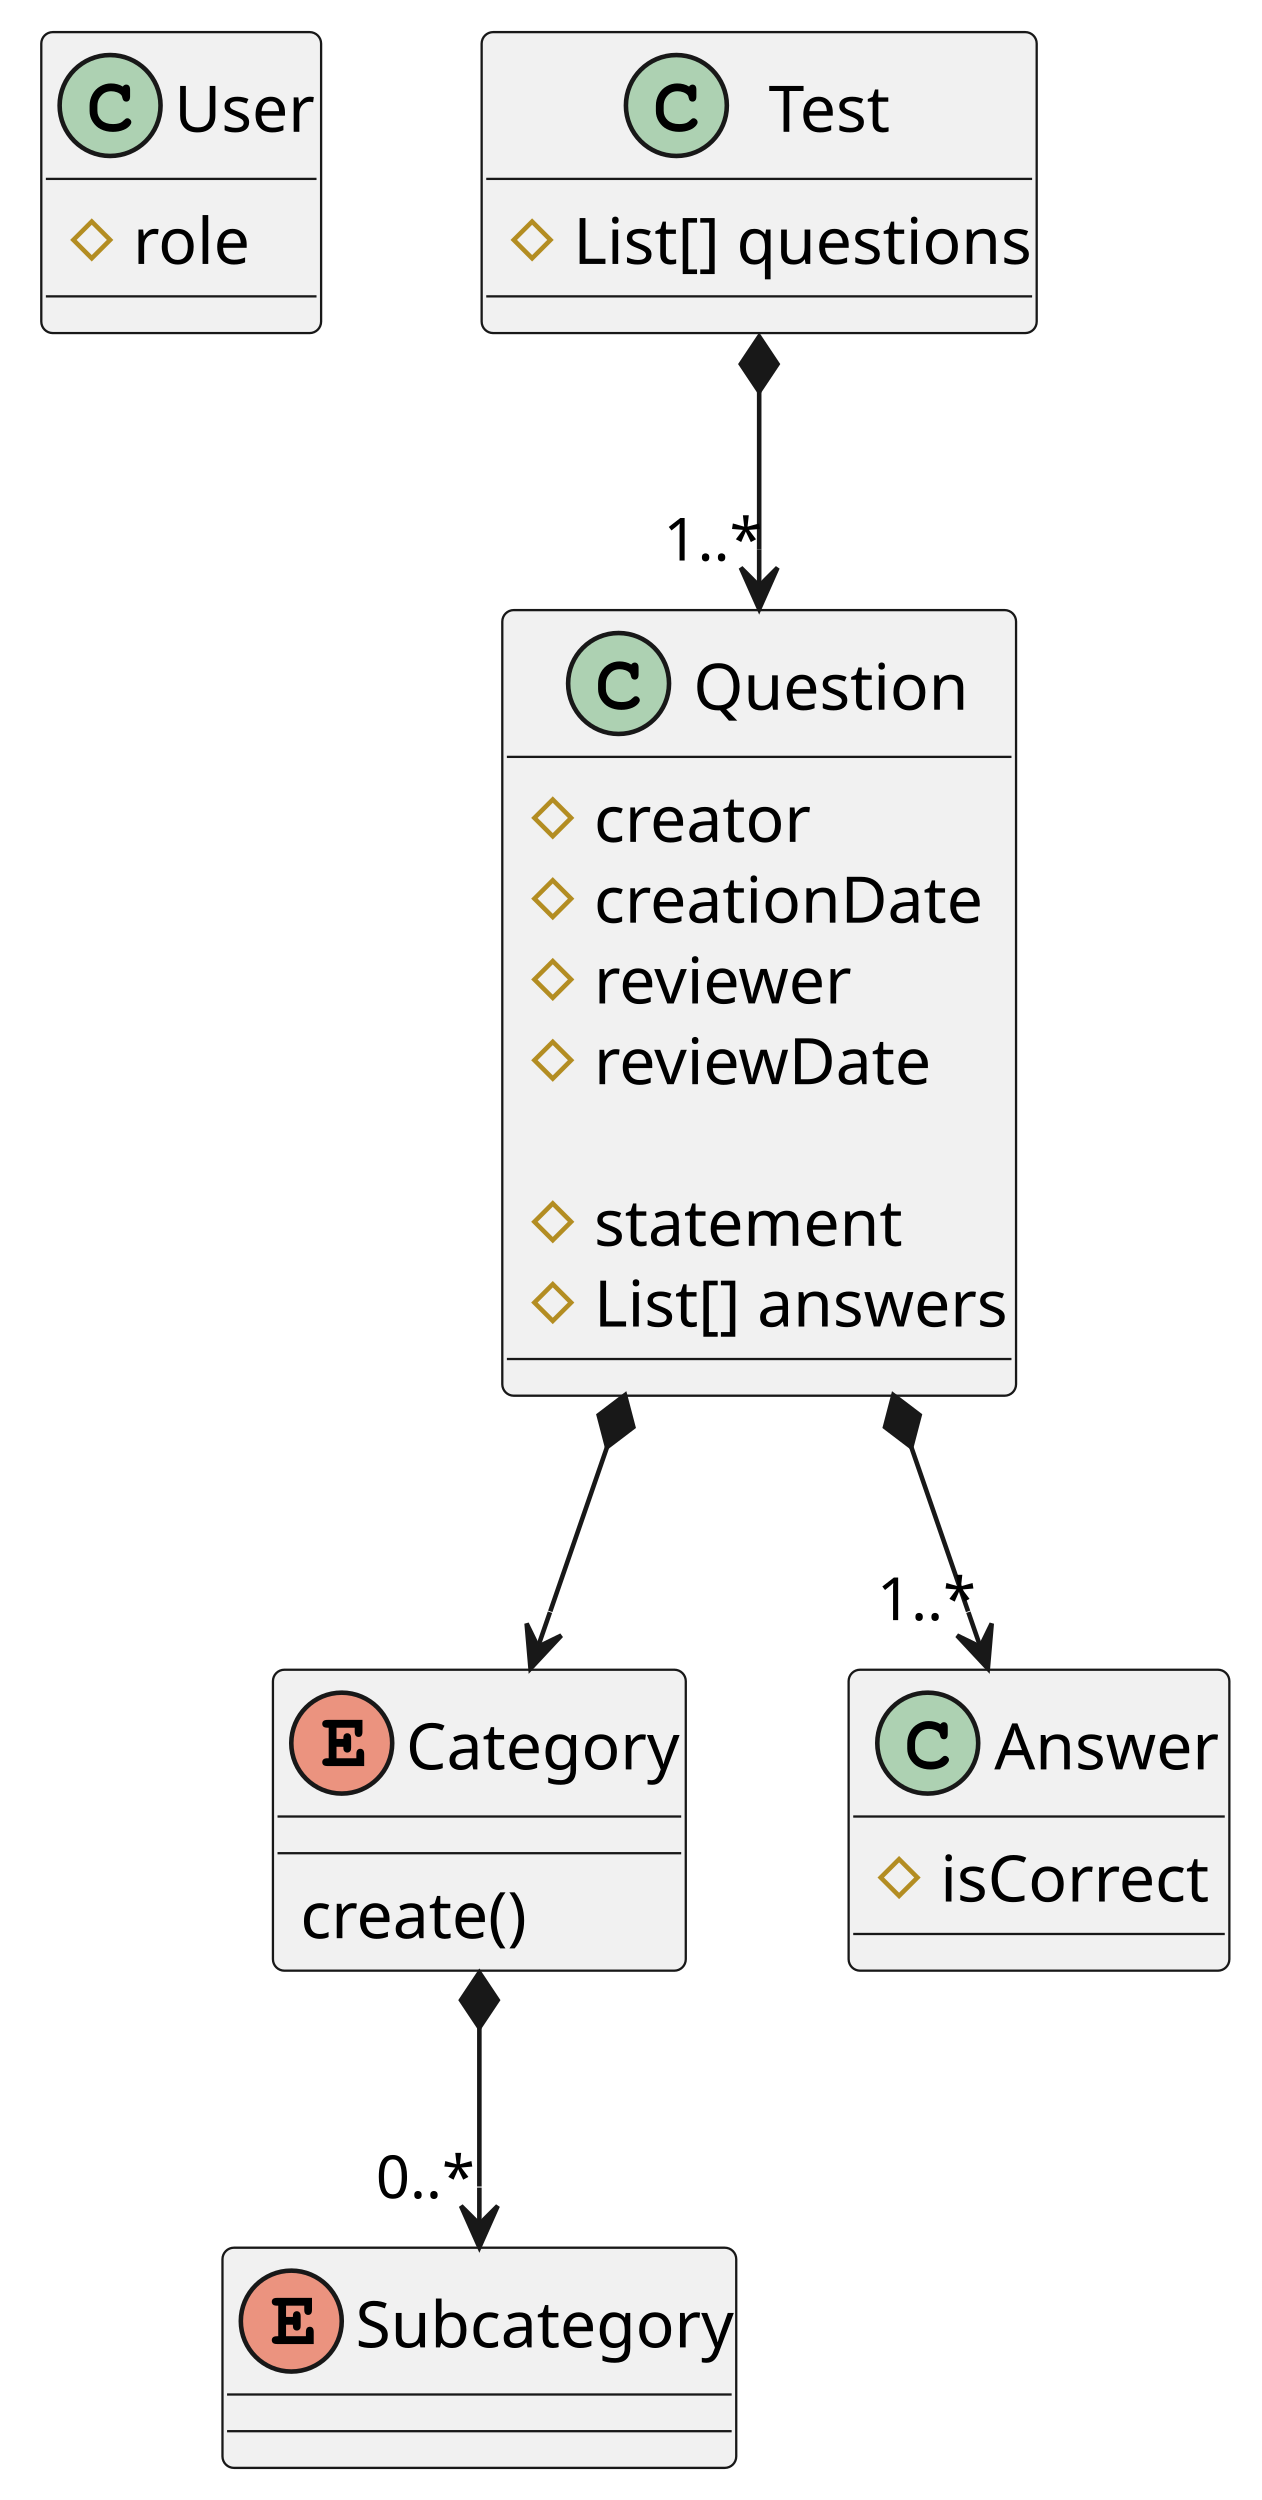
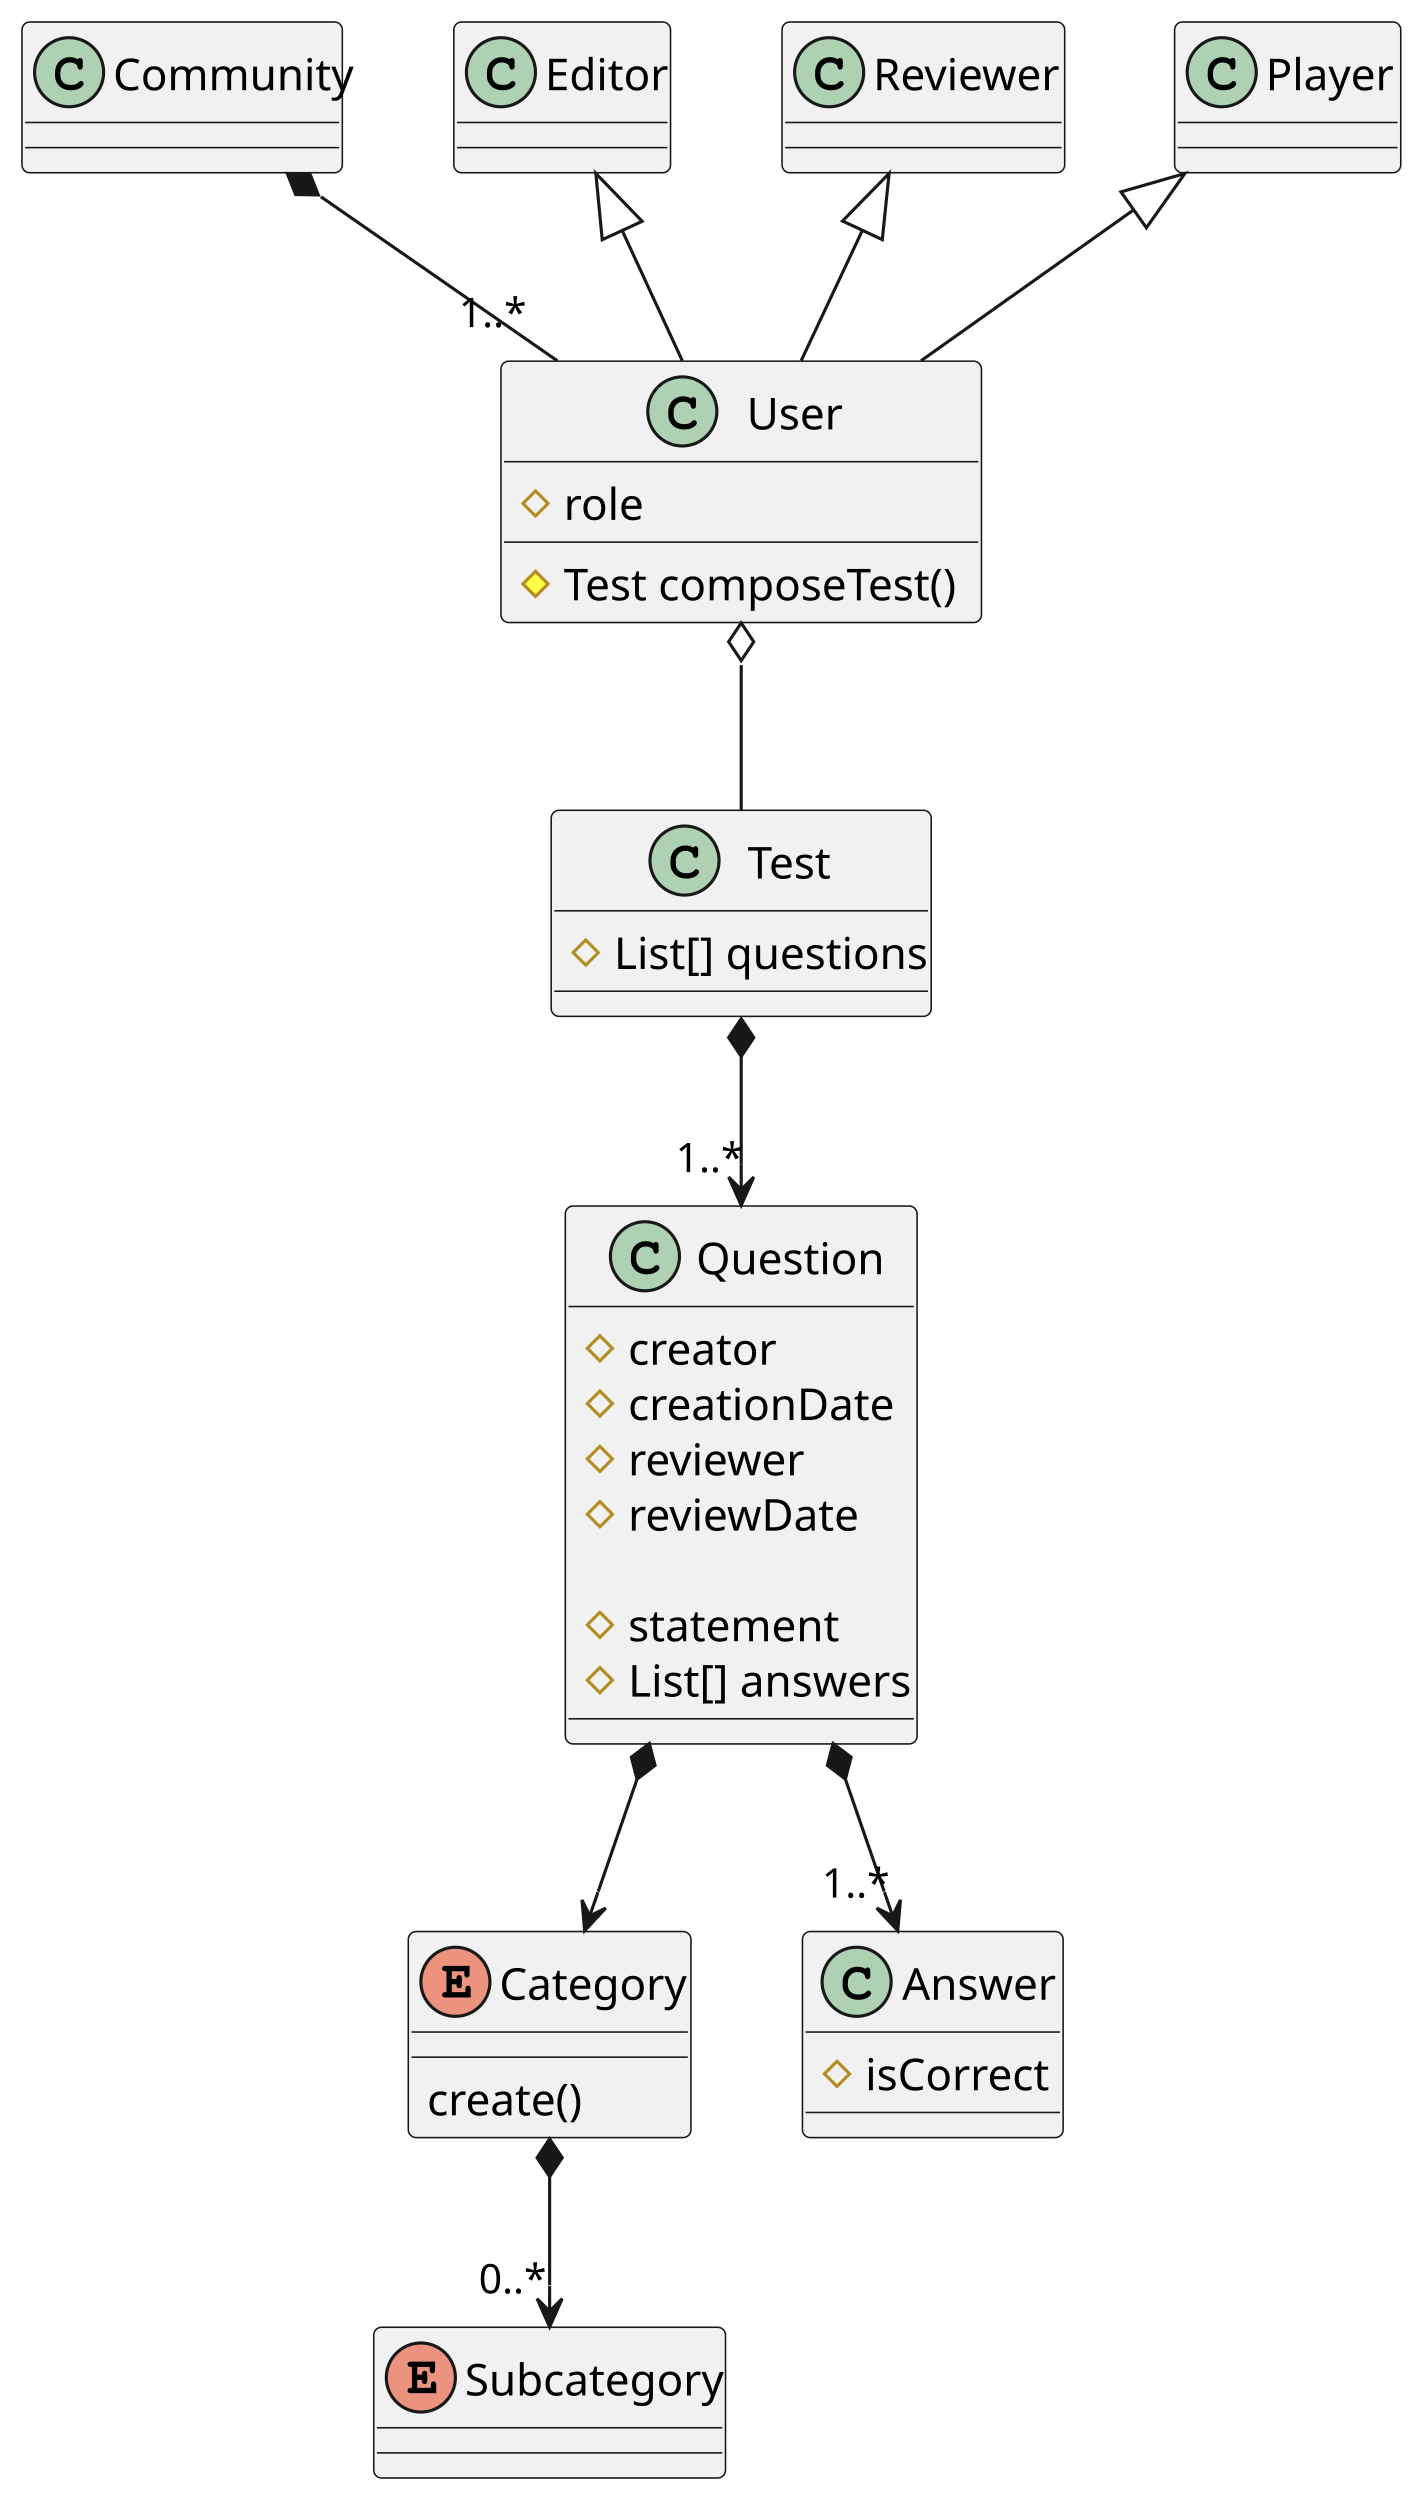
- <svg xmlns="http://www.w3.org/2000/svg" contentStyleType="text/css" height="545px" preserveAspectRatio="none" style="width:275px;height:545px;background:#FFFFFF;" version="1.1" viewBox="0 0 275 545" width="275px" zoomAndPan="magnify">
+ <svg xmlns="http://www.w3.org/2000/svg" contentStyleType="text/css" height="796px" preserveAspectRatio="none" style="width:453px;height:796px;background:#FFFFFF;" version="1.1" viewBox="0 0 453 796" width="453px" zoomAndPan="magnify">
  <defs />
  <g>
+     <g id="elem_Community">
+       <rect codeLine="2" fill="#F1F1F1" height="48" id="Community" rx="2.5" ry="2.5" style="stroke:#181818;stroke-width:0.5;" width="102" x="7" y="7" />
+       <ellipse cx="22" cy="23" fill="#ADD1B2" rx="11" ry="11" style="stroke:#181818;stroke-width:1.0;" />
+       <path d="M24.766,18.875 Q24.922,18.656 25.109,18.547 Q25.297,18.438 25.516,18.438 Q25.891,18.438 26.125,18.703 Q26.359,18.953 26.359,19.562 L26.359,21.016 Q26.359,21.625 26.125,21.891 Q25.891,22.156 25.516,22.156 Q25.172,22.156 24.969,21.953 Q24.766,21.766 24.656,21.25 Q24.609,20.891 24.422,20.703 Q24.094,20.328 23.484,20.109 Q22.875,19.891 22.25,19.891 Q21.484,19.891 20.844,20.219 Q20.219,20.547 19.719,21.297 Q19.234,22.047 19.234,23.078 L19.234,24.172 Q19.234,25.406 20.125,26.234 Q21.016,27.047 22.609,27.047 Q23.547,27.047 24.203,26.797 Q24.594,26.641 25.016,26.203 Q25.281,25.938 25.422,25.859 Q25.578,25.781 25.781,25.781 Q26.109,25.781 26.359,26.047 Q26.625,26.297 26.625,26.641 Q26.625,26.984 26.281,27.391 Q25.781,27.969 24.984,28.297 Q23.906,28.75 22.609,28.75 Q21.094,28.75 19.891,28.125 Q18.906,27.625 18.219,26.562 Q17.531,25.484 17.531,24.203 L17.531,23.047 Q17.531,21.719 18.141,20.578 Q18.766,19.422 19.859,18.812 Q20.953,18.188 22.188,18.188 Q22.922,18.188 23.562,18.359 Q24.219,18.516 24.766,18.875 Z " fill="#000000" />
+       <text fill="#000000" font-family="sans-serif" font-size="14" lengthAdjust="spacing" textLength="70" x="36" y="28.729">Community</text>
+       <line style="stroke:#181818;stroke-width:0.5;" x1="8" x2="108" y1="39" y2="39" />
+       <line style="stroke:#181818;stroke-width:0.5;" x1="8" x2="108" y1="47" y2="47" />
+     </g>
    <g id="elem_User">
-       <rect codeLine="2" fill="#F1F1F1" height="65.609" id="User" rx="2.5" ry="2.5" style="stroke:#181818;stroke-width:0.5;" width="61" x="9" y="7" />
-       <ellipse cx="24" cy="23" fill="#ADD1B2" rx="11" ry="11" style="stroke:#181818;stroke-width:1.0;" />
-       <path d="M26.766,18.875 Q26.922,18.656 27.109,18.547 Q27.297,18.438 27.516,18.438 Q27.891,18.438 28.125,18.703 Q28.359,18.953 28.359,19.562 L28.359,21.016 Q28.359,21.625 28.125,21.891 Q27.891,22.156 27.516,22.156 Q27.172,22.156 26.969,21.953 Q26.766,21.766 26.656,21.25 Q26.609,20.891 26.422,20.703 Q26.094,20.328 25.484,20.109 Q24.875,19.891 24.25,19.891 Q23.484,19.891 22.844,20.219 Q22.219,20.547 21.719,21.297 Q21.234,22.047 21.234,23.078 L21.234,24.172 Q21.234,25.406 22.125,26.234 Q23.016,27.047 24.609,27.047 Q25.547,27.047 26.203,26.797 Q26.594,26.641 27.016,26.203 Q27.281,25.938 27.422,25.859 Q27.578,25.781 27.781,25.781 Q28.109,25.781 28.359,26.047 Q28.625,26.297 28.625,26.641 Q28.625,26.984 28.281,27.391 Q27.781,27.969 26.984,28.297 Q25.906,28.75 24.609,28.75 Q23.094,28.75 21.891,28.125 Q20.906,27.625 20.219,26.562 Q19.531,25.484 19.531,24.203 L19.531,23.047 Q19.531,21.719 20.141,20.578 Q20.766,19.422 21.859,18.812 Q22.953,18.188 24.188,18.188 Q24.922,18.188 25.562,18.359 Q26.219,18.516 26.766,18.875 Z " fill="#000000" />
-       <text fill="#000000" font-family="sans-serif" font-size="14" lengthAdjust="spacing" textLength="29" x="38" y="28.729">User</text>
-       <line style="stroke:#181818;stroke-width:0.5;" x1="10" x2="69" y1="39" y2="39" />
-       <polygon fill="none" points="20,48.305,24,52.305,20,56.305,16,52.305" style="stroke:#B38D22;stroke-width:1.0;" />
-       <text fill="#000000" font-family="sans-serif" font-size="14" lengthAdjust="spacing" textLength="24" x="29" y="57.533">role</text>
-       <line style="stroke:#181818;stroke-width:0.5;" x1="10" x2="69" y1="64.609" y2="64.609" />
+       <rect codeLine="4" fill="#F1F1F1" height="83.219" id="User" rx="2.5" ry="2.5" style="stroke:#181818;stroke-width:0.5;" width="153" x="159.5" y="115" />
+       <ellipse cx="217.25" cy="131" fill="#ADD1B2" rx="11" ry="11" style="stroke:#181818;stroke-width:1.0;" />
+       <path d="M220.016,126.875 Q220.172,126.656 220.359,126.547 Q220.547,126.438 220.766,126.438 Q221.141,126.438 221.375,126.703 Q221.609,126.953 221.609,127.562 L221.609,129.016 Q221.609,129.625 221.375,129.891 Q221.141,130.156 220.766,130.156 Q220.422,130.156 220.219,129.953 Q220.016,129.766 219.906,129.25 Q219.859,128.891 219.672,128.703 Q219.344,128.328 218.734,128.109 Q218.125,127.891 217.5,127.891 Q216.734,127.891 216.094,128.219 Q215.469,128.547 214.969,129.297 Q214.484,130.047 214.484,131.078 L214.484,132.172 Q214.484,133.406 215.375,134.234 Q216.266,135.047 217.859,135.047 Q218.797,135.047 219.453,134.797 Q219.844,134.641 220.266,134.203 Q220.531,133.938 220.672,133.859 Q220.828,133.781 221.031,133.781 Q221.359,133.781 221.609,134.047 Q221.875,134.297 221.875,134.641 Q221.875,134.984 221.531,135.391 Q221.031,135.969 220.234,136.297 Q219.156,136.75 217.859,136.75 Q216.344,136.75 215.141,136.125 Q214.156,135.625 213.469,134.562 Q212.781,133.484 212.781,132.203 L212.781,131.047 Q212.781,129.719 213.391,128.578 Q214.016,127.422 215.109,126.812 Q216.203,126.188 217.438,126.188 Q218.172,126.188 218.812,126.359 Q219.469,126.516 220.016,126.875 Z " fill="#000000" />
+       <text fill="#000000" font-family="sans-serif" font-size="14" lengthAdjust="spacing" textLength="29" x="237.75" y="136.728">User</text>
+       <line style="stroke:#181818;stroke-width:0.5;" x1="160.5" x2="311.5" y1="147" y2="147" />
+       <polygon fill="none" points="170.5,156.305,174.5,160.305,170.5,164.305,166.5,160.305" style="stroke:#B38D22;stroke-width:1.0;" />
+       <text fill="#000000" font-family="sans-serif" font-size="14" lengthAdjust="spacing" textLength="24" x="179.5" y="165.533">role</text>
+       <line style="stroke:#181818;stroke-width:0.5;" x1="160.5" x2="311.5" y1="172.609" y2="172.609" />
+       <polygon fill="#FFFF44" points="170.5,181.914,174.5,185.914,170.5,189.914,166.5,185.914" style="stroke:#B38D22;stroke-width:1.0;" />
+       <text fill="#000000" font-family="sans-serif" font-size="14" lengthAdjust="spacing" textLength="127" x="179.5" y="191.143">Test composeTest()</text>
+     </g>
+     <g id="elem_Editor">
+       <rect codeLine="9" fill="#F1F1F1" height="48" id="Editor" rx="2.5" ry="2.5" style="stroke:#181818;stroke-width:0.5;" width="69" x="144.5" y="7" />
+       <ellipse cx="159.5" cy="23" fill="#ADD1B2" rx="11" ry="11" style="stroke:#181818;stroke-width:1.0;" />
+       <path d="M162.266,18.875 Q162.422,18.656 162.609,18.547 Q162.797,18.438 163.016,18.438 Q163.391,18.438 163.625,18.703 Q163.859,18.953 163.859,19.562 L163.859,21.016 Q163.859,21.625 163.625,21.891 Q163.391,22.156 163.016,22.156 Q162.672,22.156 162.469,21.953 Q162.266,21.766 162.156,21.25 Q162.109,20.891 161.922,20.703 Q161.594,20.328 160.984,20.109 Q160.375,19.891 159.75,19.891 Q158.984,19.891 158.344,20.219 Q157.719,20.547 157.219,21.297 Q156.734,22.047 156.734,23.078 L156.734,24.172 Q156.734,25.406 157.625,26.234 Q158.516,27.047 160.109,27.047 Q161.047,27.047 161.703,26.797 Q162.094,26.641 162.516,26.203 Q162.781,25.938 162.922,25.859 Q163.078,25.781 163.281,25.781 Q163.609,25.781 163.859,26.047 Q164.125,26.297 164.125,26.641 Q164.125,26.984 163.781,27.391 Q163.281,27.969 162.484,28.297 Q161.406,28.75 160.109,28.75 Q158.594,28.75 157.391,28.125 Q156.406,27.625 155.719,26.562 Q155.031,25.484 155.031,24.203 L155.031,23.047 Q155.031,21.719 155.641,20.578 Q156.266,19.422 157.359,18.812 Q158.453,18.188 159.688,18.188 Q160.422,18.188 161.062,18.359 Q161.719,18.516 162.266,18.875 Z " fill="#000000" />
+       <text fill="#000000" font-family="sans-serif" font-size="14" lengthAdjust="spacing" textLength="37" x="173.5" y="28.729">Editor</text>
+       <line style="stroke:#181818;stroke-width:0.5;" x1="145.5" x2="212.5" y1="39" y2="39" />
+       <line style="stroke:#181818;stroke-width:0.5;" x1="145.5" x2="212.5" y1="47" y2="47" />
+     </g>
+     <g id="elem_Reviewer">
+       <rect codeLine="13" fill="#F1F1F1" height="48" id="Reviewer" rx="2.5" ry="2.5" style="stroke:#181818;stroke-width:0.5;" width="90" x="249" y="7" />
+       <ellipse cx="264" cy="23" fill="#ADD1B2" rx="11" ry="11" style="stroke:#181818;stroke-width:1.0;" />
+       <path d="M266.766,18.875 Q266.922,18.656 267.109,18.547 Q267.297,18.438 267.516,18.438 Q267.891,18.438 268.125,18.703 Q268.359,18.953 268.359,19.562 L268.359,21.016 Q268.359,21.625 268.125,21.891 Q267.891,22.156 267.516,22.156 Q267.172,22.156 266.969,21.953 Q266.766,21.766 266.656,21.25 Q266.609,20.891 266.422,20.703 Q266.094,20.328 265.484,20.109 Q264.875,19.891 264.25,19.891 Q263.484,19.891 262.844,20.219 Q262.219,20.547 261.719,21.297 Q261.234,22.047 261.234,23.078 L261.234,24.172 Q261.234,25.406 262.125,26.234 Q263.016,27.047 264.609,27.047 Q265.547,27.047 266.203,26.797 Q266.594,26.641 267.016,26.203 Q267.281,25.938 267.422,25.859 Q267.578,25.781 267.781,25.781 Q268.109,25.781 268.359,26.047 Q268.625,26.297 268.625,26.641 Q268.625,26.984 268.281,27.391 Q267.781,27.969 266.984,28.297 Q265.906,28.75 264.609,28.75 Q263.094,28.75 261.891,28.125 Q260.906,27.625 260.219,26.562 Q259.531,25.484 259.531,24.203 L259.531,23.047 Q259.531,21.719 260.141,20.578 Q260.766,19.422 261.859,18.812 Q262.953,18.188 264.188,18.188 Q264.922,18.188 265.562,18.359 Q266.219,18.516 266.766,18.875 Z " fill="#000000" />
+       <text fill="#000000" font-family="sans-serif" font-size="14" lengthAdjust="spacing" textLength="58" x="278" y="28.729">Reviewer</text>
+       <line style="stroke:#181818;stroke-width:0.5;" x1="250" x2="338" y1="39" y2="39" />
+       <line style="stroke:#181818;stroke-width:0.5;" x1="250" x2="338" y1="47" y2="47" />
+     </g>
+     <g id="elem_Player">
+       <rect codeLine="17" fill="#F1F1F1" height="48" id="Player" rx="2.5" ry="2.5" style="stroke:#181818;stroke-width:0.5;" width="72" x="374" y="7" />
+       <ellipse cx="389" cy="23" fill="#ADD1B2" rx="11" ry="11" style="stroke:#181818;stroke-width:1.0;" />
+       <path d="M391.766,18.875 Q391.922,18.656 392.109,18.547 Q392.297,18.438 392.516,18.438 Q392.891,18.438 393.125,18.703 Q393.359,18.953 393.359,19.562 L393.359,21.016 Q393.359,21.625 393.125,21.891 Q392.891,22.156 392.516,22.156 Q392.172,22.156 391.969,21.953 Q391.766,21.766 391.656,21.25 Q391.609,20.891 391.422,20.703 Q391.094,20.328 390.484,20.109 Q389.875,19.891 389.25,19.891 Q388.484,19.891 387.844,20.219 Q387.219,20.547 386.719,21.297 Q386.234,22.047 386.234,23.078 L386.234,24.172 Q386.234,25.406 387.125,26.234 Q388.016,27.047 389.609,27.047 Q390.547,27.047 391.203,26.797 Q391.594,26.641 392.016,26.203 Q392.281,25.938 392.422,25.859 Q392.578,25.781 392.781,25.781 Q393.109,25.781 393.359,26.047 Q393.625,26.297 393.625,26.641 Q393.625,26.984 393.281,27.391 Q392.781,27.969 391.984,28.297 Q390.906,28.75 389.609,28.75 Q388.094,28.75 386.891,28.125 Q385.906,27.625 385.219,26.562 Q384.531,25.484 384.531,24.203 L384.531,23.047 Q384.531,21.719 385.141,20.578 Q385.766,19.422 386.859,18.812 Q387.953,18.188 389.188,18.188 Q389.922,18.188 390.562,18.359 Q391.219,18.516 391.766,18.875 Z " fill="#000000" />
+       <text fill="#000000" font-family="sans-serif" font-size="14" lengthAdjust="spacing" textLength="40" x="403" y="28.729">Player</text>
+       <line style="stroke:#181818;stroke-width:0.5;" x1="375" x2="445" y1="39" y2="39" />
+       <line style="stroke:#181818;stroke-width:0.5;" x1="375" x2="445" y1="47" y2="47" />
    </g>
    <g id="elem_Category">
-       <rect codeLine="7" fill="#F1F1F1" height="65.609" id="Category" rx="2.5" ry="2.5" style="stroke:#181818;stroke-width:0.5;" width="90" x="59.5" y="364" />
-       <ellipse cx="74.5" cy="380" fill="#EB937F" rx="11" ry="11" style="stroke:#181818;stroke-width:1.0;" />
-       <path d="M73.359,380.797 L73.359,383.297 L77.688,383.297 L77.688,382.375 Q77.688,381.766 77.922,381.5 Q78.172,381.234 78.547,381.234 Q78.922,381.234 79.156,381.5 Q79.391,381.766 79.391,382.375 L79.391,385 L71.391,385 Q70.766,385 70.5,384.766 Q70.25,384.531 70.25,384.141 Q70.25,383.766 70.516,383.531 Q70.781,383.297 71.391,383.297 L71.656,383.297 L71.656,376.641 L71.391,376.641 Q70.766,376.641 70.5,376.406 Q70.25,376.172 70.25,375.781 Q70.25,375.406 70.5,375.172 Q70.766,374.938 71.391,374.938 L79.016,374.938 L79.016,377.531 Q79.016,378.141 78.781,378.406 Q78.562,378.656 78.172,378.656 Q77.797,378.656 77.562,378.406 Q77.328,378.141 77.328,377.531 L77.328,376.641 L73.359,376.641 L73.359,379.094 L74.844,379.094 Q74.844,378.438 74.969,378.25 Q75.234,377.844 75.703,377.844 Q76.078,377.844 76.312,378.109 Q76.547,378.359 76.547,378.969 L76.547,380.938 Q76.547,381.484 76.422,381.672 Q76.156,382.062 75.703,382.062 Q75.234,382.062 74.969,381.656 Q74.844,381.469 74.844,380.797 L73.359,380.797 Z " fill="#000000" />
-       <text fill="#000000" font-family="sans-serif" font-size="14" lengthAdjust="spacing" textLength="58" x="88.5" y="385.728">Category</text>
-       <line style="stroke:#181818;stroke-width:0.5;" x1="60.5" x2="148.5" y1="396" y2="396" />
-       <line style="stroke:#181818;stroke-width:0.5;" x1="60.5" x2="148.5" y1="404" y2="404" />
-       <text fill="#000000" font-family="sans-serif" font-size="14" lengthAdjust="spacing" textLength="50" x="65.5" y="422.533">create()</text>
+       <rect codeLine="21" fill="#F1F1F1" height="65.609" id="Category" rx="2.5" ry="2.5" style="stroke:#181818;stroke-width:0.5;" width="90" x="130" y="615" />
+       <ellipse cx="145" cy="631" fill="#EB937F" rx="11" ry="11" style="stroke:#181818;stroke-width:1.0;" />
+       <path d="M143.859,631.797 L143.859,634.297 L148.188,634.297 L148.188,633.375 Q148.188,632.766 148.422,632.5 Q148.672,632.234 149.047,632.234 Q149.422,632.234 149.656,632.5 Q149.891,632.766 149.891,633.375 L149.891,636 L141.891,636 Q141.266,636 141,635.766 Q140.75,635.531 140.75,635.141 Q140.75,634.766 141.016,634.531 Q141.281,634.297 141.891,634.297 L142.156,634.297 L142.156,627.641 L141.891,627.641 Q141.266,627.641 141,627.406 Q140.75,627.172 140.75,626.781 Q140.75,626.406 141,626.172 Q141.266,625.938 141.891,625.938 L149.516,625.938 L149.516,628.531 Q149.516,629.141 149.281,629.406 Q149.062,629.656 148.672,629.656 Q148.297,629.656 148.062,629.406 Q147.828,629.141 147.828,628.531 L147.828,627.641 L143.859,627.641 L143.859,630.094 L145.344,630.094 Q145.344,629.438 145.469,629.25 Q145.734,628.844 146.203,628.844 Q146.578,628.844 146.812,629.109 Q147.047,629.359 147.047,629.969 L147.047,631.938 Q147.047,632.484 146.922,632.672 Q146.656,633.062 146.203,633.062 Q145.734,633.062 145.469,632.656 Q145.344,632.469 145.344,631.797 L143.859,631.797 Z " fill="#000000" />
+       <text fill="#000000" font-family="sans-serif" font-size="14" lengthAdjust="spacing" textLength="58" x="159" y="636.729">Category</text>
+       <line style="stroke:#181818;stroke-width:0.5;" x1="131" x2="219" y1="647" y2="647" />
+       <line style="stroke:#181818;stroke-width:0.5;" x1="131" x2="219" y1="655" y2="655" />
+       <text fill="#000000" font-family="sans-serif" font-size="14" lengthAdjust="spacing" textLength="50" x="136" y="673.533">create()</text>
    </g>
    <g id="elem_Subcategory">
-       <rect codeLine="11" fill="#F1F1F1" height="48" id="Subcategory" rx="2.5" ry="2.5" style="stroke:#181818;stroke-width:0.5;" width="112" x="48.5" y="490" />
-       <ellipse cx="63.5" cy="506" fill="#EB937F" rx="11" ry="11" style="stroke:#181818;stroke-width:1.0;" />
-       <path d="M62.359,506.797 L62.359,509.297 L66.688,509.297 L66.688,508.375 Q66.688,507.766 66.922,507.5 Q67.172,507.234 67.547,507.234 Q67.922,507.234 68.156,507.5 Q68.391,507.766 68.391,508.375 L68.391,511 L60.391,511 Q59.766,511 59.5,510.766 Q59.25,510.531 59.25,510.141 Q59.25,509.766 59.516,509.531 Q59.781,509.297 60.391,509.297 L60.656,509.297 L60.656,502.641 L60.391,502.641 Q59.766,502.641 59.5,502.406 Q59.25,502.172 59.25,501.781 Q59.25,501.406 59.5,501.172 Q59.766,500.938 60.391,500.938 L68.016,500.938 L68.016,503.531 Q68.016,504.141 67.781,504.406 Q67.562,504.656 67.172,504.656 Q66.797,504.656 66.562,504.406 Q66.328,504.141 66.328,503.531 L66.328,502.641 L62.359,502.641 L62.359,505.094 L63.844,505.094 Q63.844,504.438 63.969,504.25 Q64.234,503.844 64.703,503.844 Q65.078,503.844 65.312,504.109 Q65.547,504.359 65.547,504.969 L65.547,506.938 Q65.547,507.484 65.422,507.672 Q65.156,508.062 64.703,508.062 Q64.234,508.062 63.969,507.656 Q63.844,507.469 63.844,506.797 L62.359,506.797 Z " fill="#000000" />
-       <text fill="#000000" font-family="sans-serif" font-size="14" lengthAdjust="spacing" textLength="80" x="77.5" y="511.728">Subcategory</text>
-       <line style="stroke:#181818;stroke-width:0.5;" x1="49.5" x2="159.5" y1="522" y2="522" />
-       <line style="stroke:#181818;stroke-width:0.5;" x1="49.5" x2="159.5" y1="530" y2="530" />
+       <rect codeLine="25" fill="#F1F1F1" height="48" id="Subcategory" rx="2.5" ry="2.5" style="stroke:#181818;stroke-width:0.5;" width="112" x="119" y="741" />
+       <ellipse cx="134" cy="757" fill="#EB937F" rx="11" ry="11" style="stroke:#181818;stroke-width:1.0;" />
+       <path d="M132.859,757.797 L132.859,760.297 L137.188,760.297 L137.188,759.375 Q137.188,758.766 137.422,758.5 Q137.672,758.234 138.047,758.234 Q138.422,758.234 138.656,758.5 Q138.891,758.766 138.891,759.375 L138.891,762 L130.891,762 Q130.266,762 130,761.766 Q129.75,761.531 129.75,761.141 Q129.75,760.766 130.016,760.531 Q130.281,760.297 130.891,760.297 L131.156,760.297 L131.156,753.641 L130.891,753.641 Q130.266,753.641 130,753.406 Q129.75,753.172 129.75,752.781 Q129.75,752.406 130,752.172 Q130.266,751.938 130.891,751.938 L138.516,751.938 L138.516,754.531 Q138.516,755.141 138.281,755.406 Q138.062,755.656 137.672,755.656 Q137.297,755.656 137.062,755.406 Q136.828,755.141 136.828,754.531 L136.828,753.641 L132.859,753.641 L132.859,756.094 L134.344,756.094 Q134.344,755.438 134.469,755.25 Q134.734,754.844 135.203,754.844 Q135.578,754.844 135.812,755.109 Q136.047,755.359 136.047,755.969 L136.047,757.938 Q136.047,758.484 135.922,758.672 Q135.656,759.062 135.203,759.062 Q134.734,759.062 134.469,758.656 Q134.344,758.469 134.344,757.797 L132.859,757.797 Z " fill="#000000" />
+       <text fill="#000000" font-family="sans-serif" font-size="14" lengthAdjust="spacing" textLength="80" x="148" y="762.729">Subcategory</text>
+       <line style="stroke:#181818;stroke-width:0.5;" x1="120" x2="230" y1="773" y2="773" />
+       <line style="stroke:#181818;stroke-width:0.5;" x1="120" x2="230" y1="781" y2="781" />
    </g>
    <g id="elem_Test">
-       <rect codeLine="15" fill="#F1F1F1" height="65.609" id="Test" rx="2.5" ry="2.5" style="stroke:#181818;stroke-width:0.5;" width="121" x="105" y="7" />
-       <ellipse cx="147.45" cy="23" fill="#ADD1B2" rx="11" ry="11" style="stroke:#181818;stroke-width:1.0;" />
-       <path d="M150.216,18.875 Q150.372,18.656 150.559,18.547 Q150.747,18.438 150.966,18.438 Q151.341,18.438 151.575,18.703 Q151.809,18.953 151.809,19.562 L151.809,21.016 Q151.809,21.625 151.575,21.891 Q151.341,22.156 150.966,22.156 Q150.622,22.156 150.419,21.953 Q150.216,21.766 150.106,21.25 Q150.059,20.891 149.872,20.703 Q149.544,20.328 148.934,20.109 Q148.325,19.891 147.7,19.891 Q146.934,19.891 146.294,20.219 Q145.669,20.547 145.169,21.297 Q144.684,22.047 144.684,23.078 L144.684,24.172 Q144.684,25.406 145.575,26.234 Q146.466,27.047 148.059,27.047 Q148.997,27.047 149.653,26.797 Q150.044,26.641 150.466,26.203 Q150.731,25.938 150.872,25.859 Q151.028,25.781 151.231,25.781 Q151.559,25.781 151.809,26.047 Q152.075,26.297 152.075,26.641 Q152.075,26.984 151.731,27.391 Q151.231,27.969 150.434,28.297 Q149.356,28.75 148.059,28.75 Q146.544,28.75 145.341,28.125 Q144.356,27.625 143.669,26.562 Q142.981,25.484 142.981,24.203 L142.981,23.047 Q142.981,21.719 143.591,20.578 Q144.216,19.422 145.309,18.812 Q146.403,18.188 147.637,18.188 Q148.372,18.188 149.012,18.359 Q149.669,18.516 150.216,18.875 Z " fill="#000000" />
-       <text fill="#000000" font-family="sans-serif" font-size="14" lengthAdjust="spacing" textLength="28" x="167.55" y="28.729">Test</text>
-       <line style="stroke:#181818;stroke-width:0.5;" x1="106" x2="225" y1="39" y2="39" />
-       <polygon fill="none" points="116,48.305,120,52.305,116,56.305,112,52.305" style="stroke:#B38D22;stroke-width:1.0;" />
-       <text fill="#000000" font-family="sans-serif" font-size="14" lengthAdjust="spacing" textLength="95" x="125" y="57.533">List[] questions</text>
-       <line style="stroke:#181818;stroke-width:0.5;" x1="106" x2="225" y1="64.609" y2="64.609" />
+       <rect codeLine="29" fill="#F1F1F1" height="65.609" id="Test" rx="2.5" ry="2.5" style="stroke:#181818;stroke-width:0.5;" width="121" x="175.5" y="258" />
+       <ellipse cx="217.95" cy="274" fill="#ADD1B2" rx="11" ry="11" style="stroke:#181818;stroke-width:1.0;" />
+       <path d="M220.716,269.875 Q220.872,269.656 221.059,269.547 Q221.247,269.438 221.466,269.438 Q221.841,269.438 222.075,269.703 Q222.309,269.953 222.309,270.562 L222.309,272.016 Q222.309,272.625 222.075,272.891 Q221.841,273.156 221.466,273.156 Q221.122,273.156 220.919,272.953 Q220.716,272.766 220.606,272.25 Q220.559,271.891 220.372,271.703 Q220.044,271.328 219.434,271.109 Q218.825,270.891 218.2,270.891 Q217.434,270.891 216.794,271.219 Q216.169,271.547 215.669,272.297 Q215.184,273.047 215.184,274.078 L215.184,275.172 Q215.184,276.406 216.075,277.234 Q216.966,278.047 218.559,278.047 Q219.497,278.047 220.153,277.797 Q220.544,277.641 220.966,277.203 Q221.231,276.938 221.372,276.859 Q221.528,276.781 221.731,276.781 Q222.059,276.781 222.309,277.047 Q222.575,277.297 222.575,277.641 Q222.575,277.984 222.231,278.391 Q221.731,278.969 220.934,279.297 Q219.856,279.75 218.559,279.75 Q217.044,279.75 215.841,279.125 Q214.856,278.625 214.169,277.562 Q213.481,276.484 213.481,275.203 L213.481,274.047 Q213.481,272.719 214.091,271.578 Q214.716,270.422 215.809,269.812 Q216.903,269.188 218.137,269.188 Q218.872,269.188 219.512,269.359 Q220.169,269.516 220.716,269.875 Z " fill="#000000" />
+       <text fill="#000000" font-family="sans-serif" font-size="14" lengthAdjust="spacing" textLength="28" x="238.05" y="279.728">Test</text>
+       <line style="stroke:#181818;stroke-width:0.5;" x1="176.5" x2="295.5" y1="290" y2="290" />
+       <polygon fill="none" points="186.5,299.305,190.5,303.305,186.5,307.305,182.5,303.305" style="stroke:#B38D22;stroke-width:1.0;" />
+       <text fill="#000000" font-family="sans-serif" font-size="14" lengthAdjust="spacing" textLength="95" x="195.5" y="308.533">List[] questions</text>
+       <line style="stroke:#181818;stroke-width:0.5;" x1="176.5" x2="295.5" y1="315.609" y2="315.609" />
    </g>
    <g id="elem_Question">
-       <rect codeLine="19" fill="#F1F1F1" height="171.266" id="Question" rx="2.5" ry="2.5" style="stroke:#181818;stroke-width:0.5;" width="112" x="109.5" y="133" />
-       <ellipse cx="134.85" cy="149" fill="#ADD1B2" rx="11" ry="11" style="stroke:#181818;stroke-width:1.0;" />
-       <path d="M137.616,144.875 Q137.772,144.656 137.959,144.547 Q138.147,144.438 138.366,144.438 Q138.741,144.438 138.975,144.703 Q139.209,144.953 139.209,145.562 L139.209,147.016 Q139.209,147.625 138.975,147.891 Q138.741,148.156 138.366,148.156 Q138.022,148.156 137.819,147.953 Q137.616,147.766 137.506,147.25 Q137.459,146.891 137.272,146.703 Q136.944,146.328 136.334,146.109 Q135.725,145.891 135.1,145.891 Q134.334,145.891 133.694,146.219 Q133.069,146.547 132.569,147.297 Q132.084,148.047 132.084,149.078 L132.084,150.172 Q132.084,151.406 132.975,152.234 Q133.866,153.047 135.459,153.047 Q136.397,153.047 137.053,152.797 Q137.444,152.641 137.866,152.203 Q138.131,151.938 138.272,151.859 Q138.428,151.781 138.631,151.781 Q138.959,151.781 139.209,152.047 Q139.475,152.297 139.475,152.641 Q139.475,152.984 139.131,153.391 Q138.631,153.969 137.834,154.297 Q136.756,154.75 135.459,154.75 Q133.944,154.75 132.741,154.125 Q131.756,153.625 131.069,152.562 Q130.381,151.484 130.381,150.203 L130.381,149.047 Q130.381,147.719 130.991,146.578 Q131.616,145.422 132.709,144.812 Q133.803,144.188 135.037,144.188 Q135.772,144.188 136.412,144.359 Q137.069,144.516 137.616,144.875 Z " fill="#000000" />
-       <text fill="#000000" font-family="sans-serif" font-size="14" lengthAdjust="spacing" textLength="57" x="151.15" y="154.728">Question</text>
-       <line style="stroke:#181818;stroke-width:0.5;" x1="110.5" x2="220.5" y1="165" y2="165" />
-       <polygon fill="none" points="120.5,174.305,124.5,178.305,120.5,182.305,116.5,178.305" style="stroke:#B38D22;stroke-width:1.0;" />
-       <text fill="#000000" font-family="sans-serif" font-size="14" lengthAdjust="spacing" textLength="45" x="129.5" y="183.533">creator</text>
-       <polygon fill="none" points="120.5,191.914,124.5,195.914,120.5,199.914,116.5,195.914" style="stroke:#B38D22;stroke-width:1.0;" />
-       <text fill="#000000" font-family="sans-serif" font-size="14" lengthAdjust="spacing" textLength="81" x="129.5" y="201.143">creationDate</text>
-       <polygon fill="none" points="120.5,209.523,124.5,213.523,120.5,217.523,116.5,213.523" style="stroke:#B38D22;stroke-width:1.0;" />
-       <text fill="#000000" font-family="sans-serif" font-size="14" lengthAdjust="spacing" textLength="53" x="129.5" y="218.752">reviewer</text>
-       <polygon fill="none" points="120.5,227.133,124.5,231.133,120.5,235.133,116.5,231.133" style="stroke:#B38D22;stroke-width:1.0;" />
-       <text fill="#000000" font-family="sans-serif" font-size="14" lengthAdjust="spacing" textLength="70" x="129.5" y="236.361">reviewDate</text>
-       <text fill="#000000" font-family="sans-serif" font-size="14" lengthAdjust="spacing" textLength="4" x="129.5" y="253.971"> </text>
-       <polygon fill="none" points="120.5,262.352,124.5,266.352,120.5,270.352,116.5,266.352" style="stroke:#B38D22;stroke-width:1.0;" />
-       <text fill="#000000" font-family="sans-serif" font-size="14" lengthAdjust="spacing" textLength="62" x="129.5" y="271.58">statement</text>
-       <polygon fill="none" points="120.5,279.961,124.5,283.961,120.5,287.961,116.5,283.961" style="stroke:#B38D22;stroke-width:1.0;" />
-       <text fill="#000000" font-family="sans-serif" font-size="14" lengthAdjust="spacing" textLength="86" x="129.5" y="289.19">List[] answers</text>
-       <line style="stroke:#181818;stroke-width:0.5;" x1="110.5" x2="220.5" y1="296.266" y2="296.266" />
+       <rect codeLine="33" fill="#F1F1F1" height="171.266" id="Question" rx="2.5" ry="2.5" style="stroke:#181818;stroke-width:0.5;" width="112" x="180" y="384" />
+       <ellipse cx="205.35" cy="400" fill="#ADD1B2" rx="11" ry="11" style="stroke:#181818;stroke-width:1.0;" />
+       <path d="M208.116,395.875 Q208.272,395.656 208.459,395.547 Q208.647,395.438 208.866,395.438 Q209.241,395.438 209.475,395.703 Q209.709,395.953 209.709,396.562 L209.709,398.016 Q209.709,398.625 209.475,398.891 Q209.241,399.156 208.866,399.156 Q208.522,399.156 208.319,398.953 Q208.116,398.766 208.006,398.25 Q207.959,397.891 207.772,397.703 Q207.444,397.328 206.834,397.109 Q206.225,396.891 205.6,396.891 Q204.834,396.891 204.194,397.219 Q203.569,397.547 203.069,398.297 Q202.584,399.047 202.584,400.078 L202.584,401.172 Q202.584,402.406 203.475,403.234 Q204.366,404.047 205.959,404.047 Q206.897,404.047 207.553,403.797 Q207.944,403.641 208.366,403.203 Q208.631,402.938 208.772,402.859 Q208.928,402.781 209.131,402.781 Q209.459,402.781 209.709,403.047 Q209.975,403.297 209.975,403.641 Q209.975,403.984 209.631,404.391 Q209.131,404.969 208.334,405.297 Q207.256,405.75 205.959,405.75 Q204.444,405.75 203.241,405.125 Q202.256,404.625 201.569,403.562 Q200.881,402.484 200.881,401.203 L200.881,400.047 Q200.881,398.719 201.491,397.578 Q202.116,396.422 203.209,395.812 Q204.303,395.188 205.537,395.188 Q206.272,395.188 206.912,395.359 Q207.569,395.516 208.116,395.875 Z " fill="#000000" />
+       <text fill="#000000" font-family="sans-serif" font-size="14" lengthAdjust="spacing" textLength="57" x="221.65" y="405.728">Question</text>
+       <line style="stroke:#181818;stroke-width:0.5;" x1="181" x2="291" y1="416" y2="416" />
+       <polygon fill="none" points="191,425.305,195,429.305,191,433.305,187,429.305" style="stroke:#B38D22;stroke-width:1.0;" />
+       <text fill="#000000" font-family="sans-serif" font-size="14" lengthAdjust="spacing" textLength="45" x="200" y="434.533">creator</text>
+       <polygon fill="none" points="191,442.914,195,446.914,191,450.914,187,446.914" style="stroke:#B38D22;stroke-width:1.0;" />
+       <text fill="#000000" font-family="sans-serif" font-size="14" lengthAdjust="spacing" textLength="81" x="200" y="452.143">creationDate</text>
+       <polygon fill="none" points="191,460.523,195,464.523,191,468.523,187,464.523" style="stroke:#B38D22;stroke-width:1.0;" />
+       <text fill="#000000" font-family="sans-serif" font-size="14" lengthAdjust="spacing" textLength="53" x="200" y="469.752">reviewer</text>
+       <polygon fill="none" points="191,478.133,195,482.133,191,486.133,187,482.133" style="stroke:#B38D22;stroke-width:1.0;" />
+       <text fill="#000000" font-family="sans-serif" font-size="14" lengthAdjust="spacing" textLength="70" x="200" y="487.361">reviewDate</text>
+       <text fill="#000000" font-family="sans-serif" font-size="14" lengthAdjust="spacing" textLength="4" x="200" y="504.971"> </text>
+       <polygon fill="none" points="191,513.352,195,517.352,191,521.352,187,517.352" style="stroke:#B38D22;stroke-width:1.0;" />
+       <text fill="#000000" font-family="sans-serif" font-size="14" lengthAdjust="spacing" textLength="62" x="200" y="522.58">statement</text>
+       <polygon fill="none" points="191,530.961,195,534.961,191,538.961,187,534.961" style="stroke:#B38D22;stroke-width:1.0;" />
+       <text fill="#000000" font-family="sans-serif" font-size="14" lengthAdjust="spacing" textLength="86" x="200" y="540.189">List[] answers</text>
+       <line style="stroke:#181818;stroke-width:0.5;" x1="181" x2="291" y1="547.266" y2="547.266" />
    </g>
    <g id="elem_Answer">
-       <rect codeLine="29" fill="#F1F1F1" height="65.609" id="Answer" rx="2.5" ry="2.5" style="stroke:#181818;stroke-width:0.5;" width="83" x="185" y="364" />
-       <ellipse cx="202.25" cy="380" fill="#ADD1B2" rx="11" ry="11" style="stroke:#181818;stroke-width:1.0;" />
-       <path d="M205.016,375.875 Q205.172,375.656 205.359,375.547 Q205.547,375.438 205.766,375.438 Q206.141,375.438 206.375,375.703 Q206.609,375.953 206.609,376.562 L206.609,378.016 Q206.609,378.625 206.375,378.891 Q206.141,379.156 205.766,379.156 Q205.422,379.156 205.219,378.953 Q205.016,378.766 204.906,378.25 Q204.859,377.891 204.672,377.703 Q204.344,377.328 203.734,377.109 Q203.125,376.891 202.5,376.891 Q201.734,376.891 201.094,377.219 Q200.469,377.547 199.969,378.297 Q199.484,379.047 199.484,380.078 L199.484,381.172 Q199.484,382.406 200.375,383.234 Q201.266,384.047 202.859,384.047 Q203.797,384.047 204.453,383.797 Q204.844,383.641 205.266,383.203 Q205.531,382.938 205.672,382.859 Q205.828,382.781 206.031,382.781 Q206.359,382.781 206.609,383.047 Q206.875,383.297 206.875,383.641 Q206.875,383.984 206.531,384.391 Q206.031,384.969 205.234,385.297 Q204.156,385.75 202.859,385.75 Q201.344,385.75 200.141,385.125 Q199.156,384.625 198.469,383.562 Q197.781,382.484 197.781,381.203 L197.781,380.047 Q197.781,378.719 198.391,377.578 Q199.016,376.422 200.109,375.812 Q201.203,375.188 202.438,375.188 Q203.172,375.188 203.812,375.359 Q204.469,375.516 205.016,375.875 Z " fill="#000000" />
-       <text fill="#000000" font-family="sans-serif" font-size="14" lengthAdjust="spacing" textLength="46" x="216.75" y="385.728">Answer</text>
-       <line style="stroke:#181818;stroke-width:0.5;" x1="186" x2="267" y1="396" y2="396" />
-       <polygon fill="none" points="196,405.305,200,409.305,196,413.305,192,409.305" style="stroke:#B38D22;stroke-width:1.0;" />
-       <text fill="#000000" font-family="sans-serif" font-size="14" lengthAdjust="spacing" textLength="57" x="205" y="414.533">isCorrect</text>
-       <line style="stroke:#181818;stroke-width:0.5;" x1="186" x2="267" y1="421.609" y2="421.609" />
+       <rect codeLine="43" fill="#F1F1F1" height="65.609" id="Answer" rx="2.5" ry="2.5" style="stroke:#181818;stroke-width:0.5;" width="83" x="255.5" y="615" />
+       <ellipse cx="272.75" cy="631" fill="#ADD1B2" rx="11" ry="11" style="stroke:#181818;stroke-width:1.0;" />
+       <path d="M275.516,626.875 Q275.672,626.656 275.859,626.547 Q276.047,626.438 276.266,626.438 Q276.641,626.438 276.875,626.703 Q277.109,626.953 277.109,627.562 L277.109,629.016 Q277.109,629.625 276.875,629.891 Q276.641,630.156 276.266,630.156 Q275.922,630.156 275.719,629.953 Q275.516,629.766 275.406,629.25 Q275.359,628.891 275.172,628.703 Q274.844,628.328 274.234,628.109 Q273.625,627.891 273,627.891 Q272.234,627.891 271.594,628.219 Q270.969,628.547 270.469,629.297 Q269.984,630.047 269.984,631.078 L269.984,632.172 Q269.984,633.406 270.875,634.234 Q271.766,635.047 273.359,635.047 Q274.297,635.047 274.953,634.797 Q275.344,634.641 275.766,634.203 Q276.031,633.938 276.172,633.859 Q276.328,633.781 276.531,633.781 Q276.859,633.781 277.109,634.047 Q277.375,634.297 277.375,634.641 Q277.375,634.984 277.031,635.391 Q276.531,635.969 275.734,636.297 Q274.656,636.75 273.359,636.75 Q271.844,636.75 270.641,636.125 Q269.656,635.625 268.969,634.562 Q268.281,633.484 268.281,632.203 L268.281,631.047 Q268.281,629.719 268.891,628.578 Q269.516,627.422 270.609,626.812 Q271.703,626.188 272.938,626.188 Q273.672,626.188 274.312,626.359 Q274.969,626.516 275.516,626.875 Z " fill="#000000" />
+       <text fill="#000000" font-family="sans-serif" font-size="14" lengthAdjust="spacing" textLength="46" x="287.25" y="636.729">Answer</text>
+       <line style="stroke:#181818;stroke-width:0.5;" x1="256.5" x2="337.5" y1="647" y2="647" />
+       <polygon fill="none" points="266.5,656.305,270.5,660.305,266.5,664.305,262.5,660.305" style="stroke:#B38D22;stroke-width:1.0;" />
+       <text fill="#000000" font-family="sans-serif" font-size="14" lengthAdjust="spacing" textLength="57" x="275.5" y="665.533">isCorrect</text>
+       <line style="stroke:#181818;stroke-width:0.5;" x1="256.5" x2="337.5" y1="672.609" y2="672.609" />
+     </g>
+     <g id="link_Community_User">
+       <path codeLine="47" d="M102.18,62.65 C124.91,78.43 152.93,97.86 177.44,114.87 " fill="none" id="Community-backto-User" style="stroke:#181818;stroke-width:1.0;" />
+       <polygon fill="#181818" points="91.48,55.23,94.129,61.937,101.339,62.071,98.69,55.364,91.48,55.23" style="stroke:#181818;stroke-width:1.0;" />
+       <text fill="#000000" font-family="sans-serif" font-size="13" lengthAdjust="spacing" textLength="20" x="146.085" y="104.156">1..*</text>
+     </g>
+     <g id="link_Editor_User">
+       <path codeLine="49" d="M198.12,73.44 C204.29,86.79 211.11,101.57 217.25,114.87 " fill="none" id="Editor-backto-User" style="stroke:#181818;stroke-width:1.0;" />
+       <polygon fill="none" points="191.75,76.32,189.72,55.23,204.46,70.46,191.75,76.32" style="stroke:#181818;stroke-width:1.0;" />
+     </g>
+     <g id="link_Reviewer_User">
+       <path codeLine="50" d="M274.54,73.44 C268.27,86.79 261.33,101.57 255.08,114.87 " fill="none" id="Reviewer-backto-User" style="stroke:#181818;stroke-width:1.0;" />
+       <polygon fill="none" points="268.25,70.36,283.09,55.23,280.92,76.31,268.25,70.36" style="stroke:#181818;stroke-width:1.0;" />
+     </g>
+     <g id="link_Player_User">
+       <path codeLine="51" d="M360.95,66.82 C339.89,81.76 315.14,99.33 293.25,114.87 " fill="none" id="Player-backto-User" style="stroke:#181818;stroke-width:1.0;" />
+       <polygon fill="none" points="356.91,61.1,377.27,55.23,365.01,72.51,356.91,61.1" style="stroke:#181818;stroke-width:1.0;" />
+     </g>
+     <g id="link_User_Test">
+       <path codeLine="53" d="M236,211.78 C236,227.46 236,244.06 236,257.92 " fill="none" id="User-backto-Test" style="stroke:#181818;stroke-width:1.0;" />
+       <polygon fill="none" points="236,198.34,232,204.34,236,210.34,240,204.34,236,198.34" style="stroke:#181818;stroke-width:1.0;" />
    </g>
    <g id="link_Test_Question">
-       <path codeLine="34" d="M165.5,85.37 C165.5,85.37 165.5,108.28 165.5,119.76 " fill="none" id="Test-Question" style="stroke:#181818;stroke-width:1.0;" />
-       <polygon fill="#181818" points="165.5,132.76,169.5,123.76,165.5,127.76,161.5,123.76,165.5,132.76" style="stroke:#181818;stroke-width:1.0;" />
-       <line style="stroke:#181818;stroke-width:1.0;" x1="165.5" x2="165.5" y1="127.76" y2="119.76" />
-       <polygon fill="#181818" points="165.5,73.37,161.5,79.37,165.5,85.37,169.5,79.37,165.5,73.37" style="stroke:#181818;stroke-width:1.0;" />
-       <text fill="#000000" font-family="sans-serif" font-size="13" lengthAdjust="spacing" textLength="20" x="144.641" y="122.203">1..*</text>
+       <path codeLine="55" d="M236,336.37 C236,336.37 236,359.28 236,370.76 " fill="none" id="Test-Question" style="stroke:#181818;stroke-width:1.0;" />
+       <polygon fill="#181818" points="236,383.76,240,374.76,236,378.76,232,374.76,236,383.76" style="stroke:#181818;stroke-width:1.0;" />
+       <line style="stroke:#181818;stroke-width:1.0;" x1="236" x2="236" y1="378.76" y2="370.76" />
+       <polygon fill="#181818" points="236,324.37,232,330.37,236,336.37,240,330.37,236,324.37" style="stroke:#181818;stroke-width:1.0;" />
+       <text fill="#000000" font-family="sans-serif" font-size="13" lengthAdjust="spacing" textLength="20" x="215.141" y="373.203">1..*</text>
    </g>
    <g id="link_Question_Answer">
-       <path codeLine="35" d="M198.667,315.473 C198.667,315.473 207.34,340.55 211.04,351.28 " fill="none" id="Question-Answer" style="stroke:#181818;stroke-width:1.0;" />
-       <polygon fill="#181818" points="215.35,363.74,216.196,353.928,213.72,359.013,208.634,356.536,215.35,363.74" style="stroke:#181818;stroke-width:1.0;" />
-       <line style="stroke:#181818;stroke-width:1.0;" x1="213.72" x2="211.105" y1="359.013" y2="351.455" />
-       <polygon fill="#181818" points="194.75,304.13,192.928,311.107,198.667,315.473,200.489,308.496,194.75,304.13" style="stroke:#181818;stroke-width:1.0;" />
-       <text fill="#000000" font-family="sans-serif" font-size="13" lengthAdjust="spacing" textLength="20" x="191.186" y="353.185">1..*</text>
+       <path codeLine="56" d="M269.167,566.473 C269.167,566.473 277.84,591.55 281.54,602.28 " fill="none" id="Question-Answer" style="stroke:#181818;stroke-width:1.0;" />
+       <polygon fill="#181818" points="285.85,614.74,286.697,604.928,284.219,610.013,279.134,607.536,285.85,614.74" style="stroke:#181818;stroke-width:1.0;" />
+       <line style="stroke:#181818;stroke-width:1.0;" x1="284.219" x2="281.605" y1="610.013" y2="602.455" />
+       <polygon fill="#181818" points="265.25,555.13,263.428,562.107,269.167,566.473,270.99,559.496,265.25,555.13" style="stroke:#181818;stroke-width:1.0;" />
+       <text fill="#000000" font-family="sans-serif" font-size="13" lengthAdjust="spacing" textLength="20" x="261.686" y="604.185">1..*</text>
    </g>
    <g id="link_Question_Category">
-       <path codeLine="37" d="M132.333,315.473 C132.333,315.473 123.66,340.55 119.96,351.28 " fill="none" id="Question-Category" style="stroke:#181818;stroke-width:1.0;" />
-       <polygon fill="#181818" points="115.65,363.74,122.366,356.536,117.281,359.013,114.803,353.928,115.65,363.74" style="stroke:#181818;stroke-width:1.0;" />
-       <line style="stroke:#181818;stroke-width:1.0;" x1="117.281" x2="119.895" y1="359.013" y2="351.455" />
-       <polygon fill="#181818" points="136.25,304.13,130.511,308.496,132.333,315.473,138.072,311.107,136.25,304.13" style="stroke:#181818;stroke-width:1.0;" />
+       <path codeLine="58" d="M202.833,566.473 C202.833,566.473 194.16,591.55 190.46,602.28 " fill="none" id="Question-Category" style="stroke:#181818;stroke-width:1.0;" />
+       <polygon fill="#181818" points="186.15,614.74,192.866,607.536,187.78,610.013,185.304,604.928,186.15,614.74" style="stroke:#181818;stroke-width:1.0;" />
+       <line style="stroke:#181818;stroke-width:1.0;" x1="187.78" x2="190.395" y1="610.013" y2="602.455" />
+       <polygon fill="#181818" points="206.75,555.13,201.011,559.496,202.833,566.473,208.572,562.107,206.75,555.13" style="stroke:#181818;stroke-width:1.0;" />
    </g>
    <g id="link_Category_Subcategory">
-       <path codeLine="38" d="M104.5,442.03 C104.5,442.03 104.5,466 104.5,476.66 " fill="none" id="Category-Subcategory" style="stroke:#181818;stroke-width:1.0;" />
-       <polygon fill="#181818" points="104.5,489.89,108.5,480.89,104.5,484.89,100.5,480.89,104.5,489.89" style="stroke:#181818;stroke-width:1.0;" />
-       <line style="stroke:#181818;stroke-width:1.0;" x1="104.5" x2="104.5" y1="484.89" y2="476.89" />
-       <polygon fill="#181818" points="104.5,430.03,100.5,436.03,104.5,442.03,108.5,436.03,104.5,430.03" style="stroke:#181818;stroke-width:1.0;" />
-       <text fill="#000000" font-family="sans-serif" font-size="13" lengthAdjust="spacing" textLength="20" x="81.938" y="479.202">0..*</text>
+       <path codeLine="59" d="M175,693.03 C175,693.03 175,717 175,727.66 " fill="none" id="Category-Subcategory" style="stroke:#181818;stroke-width:1.0;" />
+       <polygon fill="#181818" points="175,740.89,179,731.89,175,735.89,171,731.89,175,740.89" style="stroke:#181818;stroke-width:1.0;" />
+       <line style="stroke:#181818;stroke-width:1.0;" x1="175" x2="175" y1="735.89" y2="727.89" />
+       <polygon fill="#181818" points="175,681.03,171,687.03,175,693.03,179,687.03,175,681.03" style="stroke:#181818;stroke-width:1.0;" />
+       <text fill="#000000" font-family="sans-serif" font-size="13" lengthAdjust="spacing" textLength="20" x="152.438" y="730.202">0..*</text>
    </g>
  </g>
</svg>
